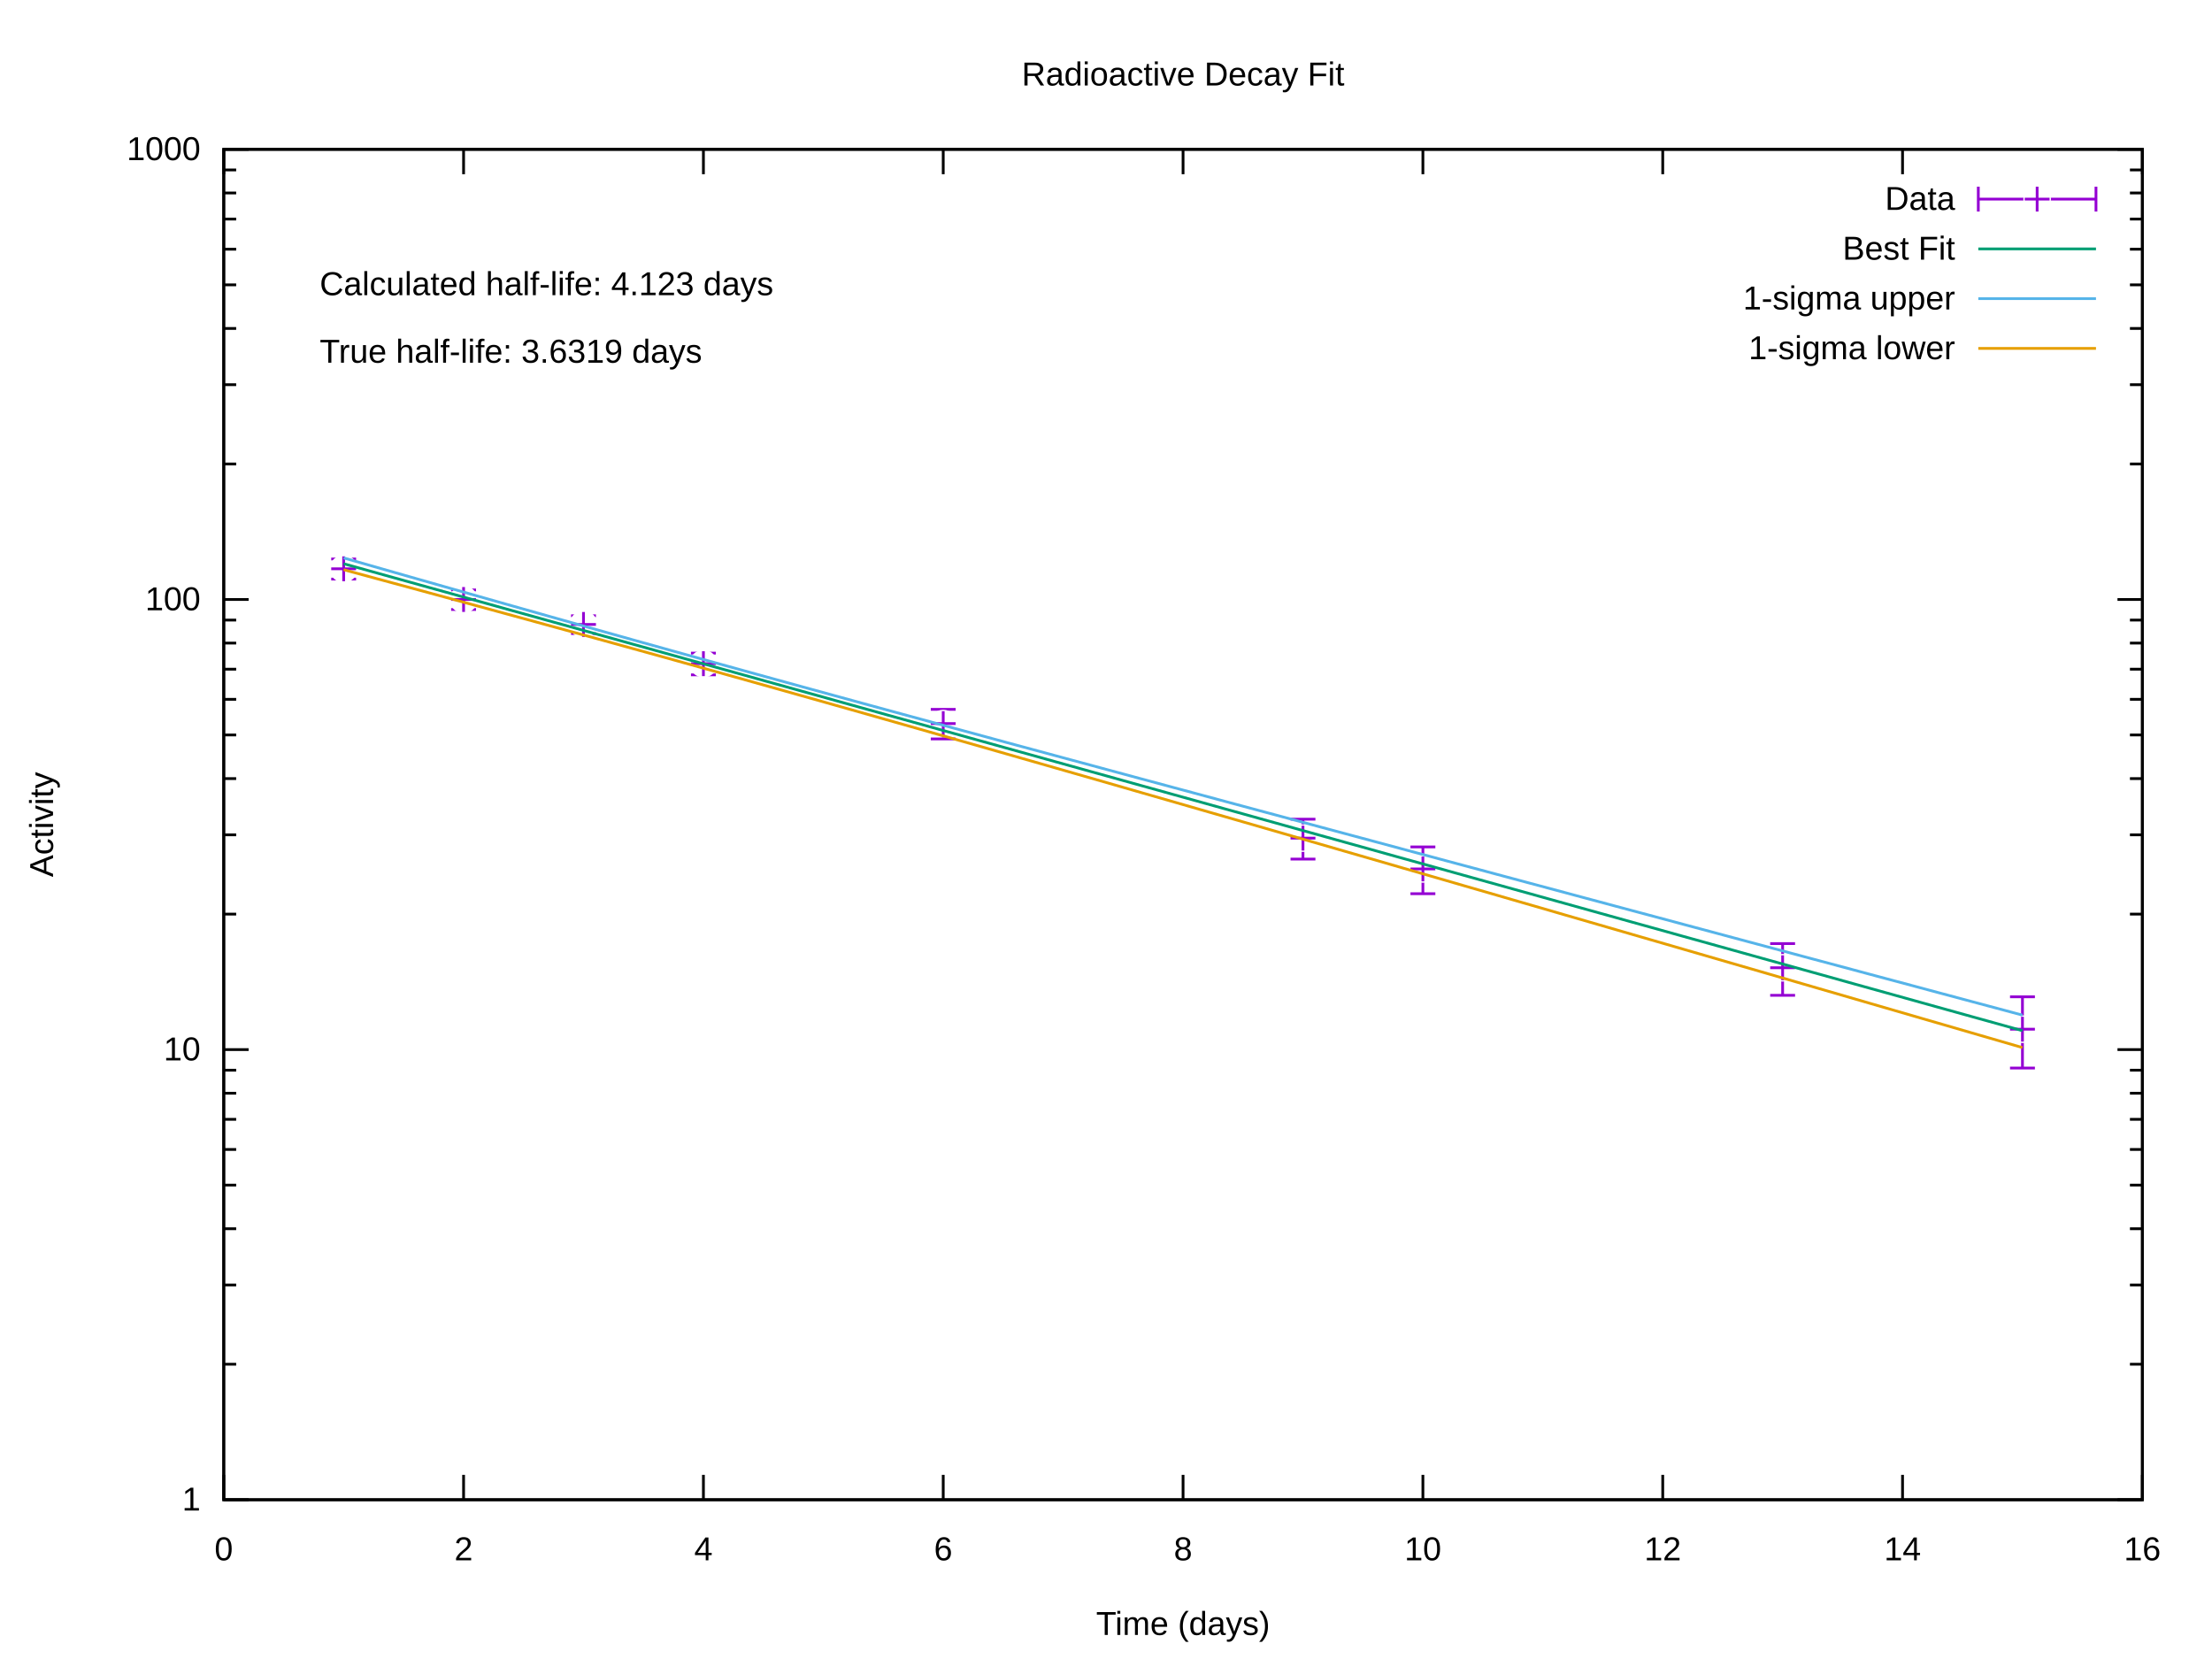
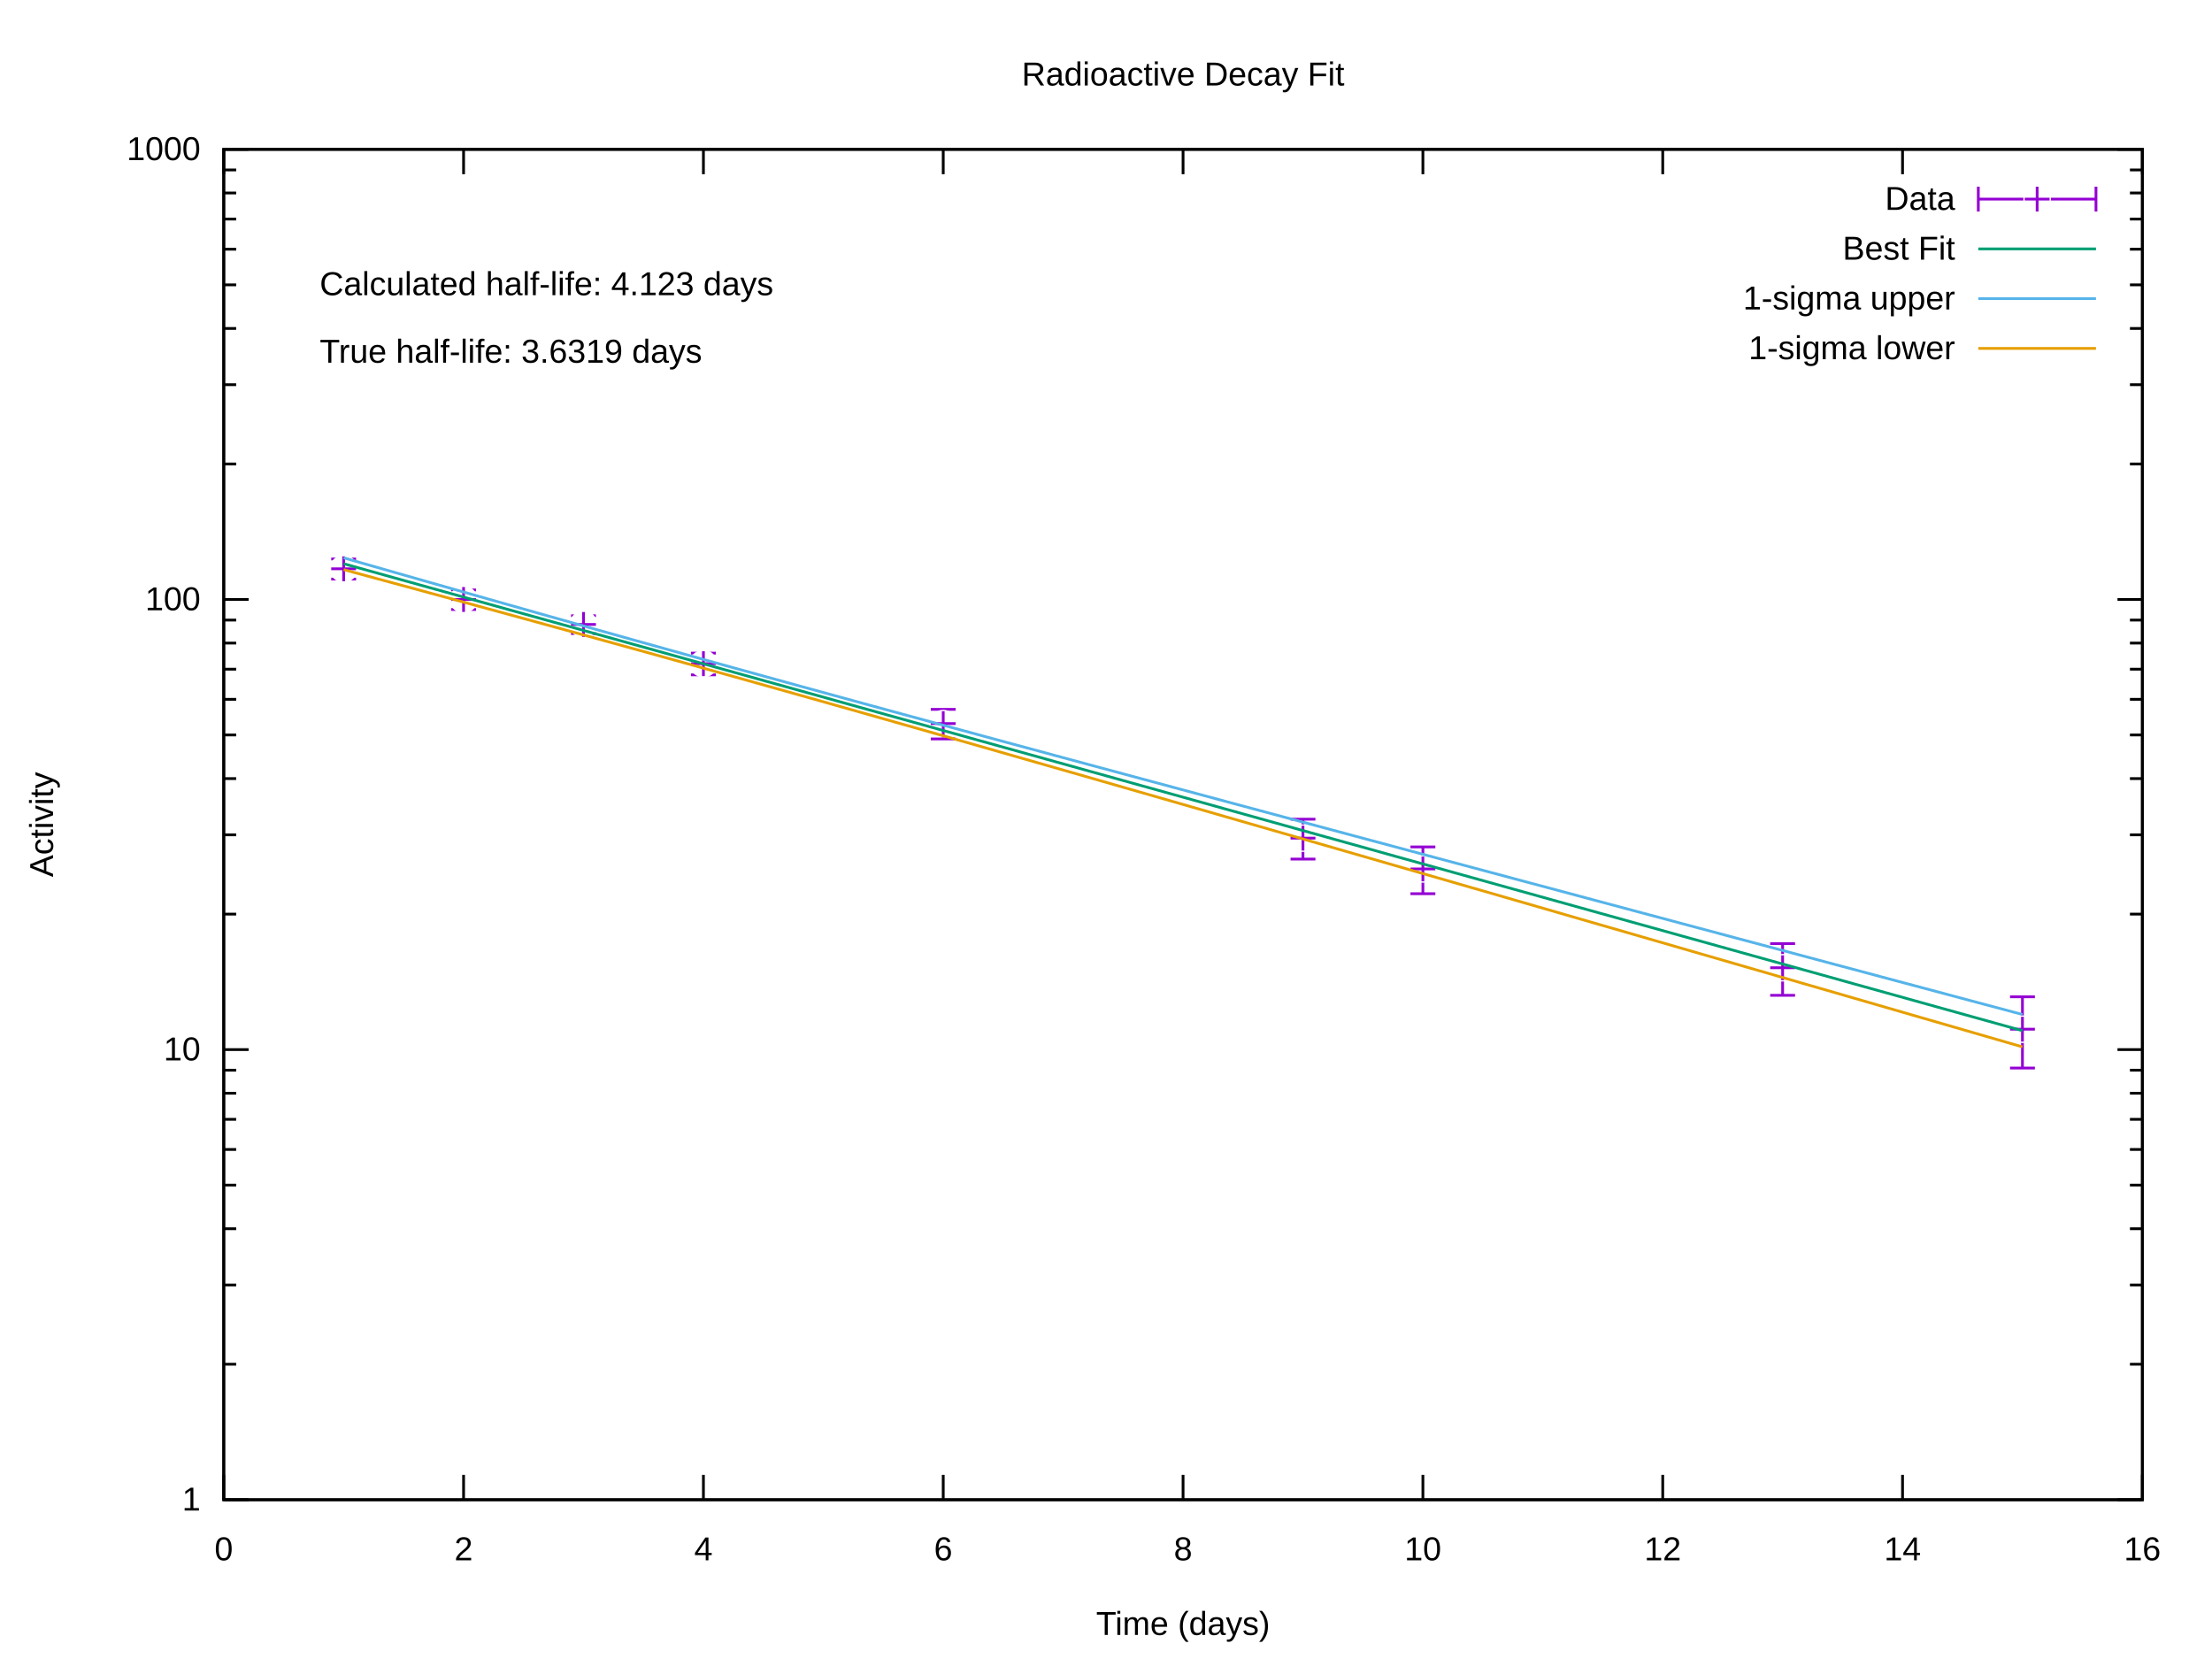
<svg xmlns="http://www.w3.org/2000/svg" xmlns:xlink="http://www.w3.org/1999/xlink" width="800" height="600" viewBox="0 0 800 600">
  <g id="gnuplot_canvas">
    <rect x="0" y="0" width="800" height="600" fill="none" />
    <defs>
      <circle id="gpDot" r="0.5" stroke-width="0.5" stroke="currentColor" />
      <path id="gpPt0" stroke-width="0.222" stroke="currentColor" d="M-1,0 h2 M0,-1 v2" />
      <path id="gpPt1" stroke-width="0.222" stroke="currentColor" d="M-1,-1 L1,1 M1,-1 L-1,1" />
      <path id="gpPt2" stroke-width="0.222" stroke="currentColor" d="M-1,0 L1,0 M0,-1 L0,1 M-1,-1 L1,1 M-1,1 L1,-1" />
      <rect id="gpPt3" stroke-width="0.222" stroke="currentColor" x="-1" y="-1" width="2" height="2" />
      <rect id="gpPt4" stroke-width="0.222" stroke="currentColor" fill="currentColor" x="-1" y="-1" width="2" height="2" />
      <circle id="gpPt5" stroke-width="0.222" stroke="currentColor" cx="0" cy="0" r="1" />
      <use xlink:href="#gpPt5" id="gpPt6" fill="currentColor" stroke="none" />
      <path id="gpPt7" stroke-width="0.222" stroke="currentColor" d="M0,-1.33 L-1.33,0.67 L1.33,0.67 z" />
      <use xlink:href="#gpPt7" id="gpPt8" fill="currentColor" stroke="none" />
      <use xlink:href="#gpPt7" id="gpPt9" stroke="currentColor" transform="rotate(180)" />
      <use xlink:href="#gpPt9" id="gpPt10" fill="currentColor" stroke="none" />
      <use xlink:href="#gpPt3" id="gpPt11" stroke="currentColor" transform="rotate(45)" />
      <use xlink:href="#gpPt11" id="gpPt12" fill="currentColor" stroke="none" />
      <path id="gpPt13" stroke-width="0.222" stroke="currentColor" d="M0,1.330 L1.265,0.411 L0.782,-1.067 L-0.782,-1.076 L-1.265,0.411 z" />
      <use xlink:href="#gpPt13" id="gpPt14" fill="currentColor" stroke="none" />
      <filter id="textbox" filterUnits="objectBoundingBox" x="0" y="0" height="1" width="1">
        <feFlood flood-color="white" flood-opacity="1" result="bgnd" />
        <feComposite in="SourceGraphic" in2="bgnd" operator="atop" />
      </filter>
      <filter id="greybox" filterUnits="objectBoundingBox" x="0" y="0" height="1" width="1">
        <feFlood flood-color="lightgrey" flood-opacity="1" result="grey" />
        <feComposite in="SourceGraphic" in2="grey" operator="atop" />
      </filter>
    </defs>
    <g fill="none" color="white" stroke="currentColor" stroke-width="1.00" stroke-linecap="butt" stroke-linejoin="miter">
</g>
    <g fill="none" color="black" stroke="currentColor" stroke-width="1.00" stroke-linecap="butt" stroke-linejoin="miter">
      <path stroke="black" d="M80.92,542.40 L89.92,542.40 M774.82,542.40 L765.82,542.40  " />
      <g transform="translate(72.53,546.30)" stroke="none" fill="black" font-family="Arial" font-size="12.00" text-anchor="end">
        <text>
          <tspan font-family="Arial"> 1</tspan>
        </text>
      </g>
    </g>
    <g fill="none" color="black" stroke="currentColor" stroke-width="1.00" stroke-linecap="butt" stroke-linejoin="miter">
      <path stroke="black" d="M80.92,493.39 L85.42,493.39 M774.82,493.39 L770.32,493.39 M80.92,464.73 L85.42,464.73 M774.82,464.73 L770.32,464.73   M80.92,444.39 L85.42,444.39 M774.82,444.39 L770.32,444.39 M80.92,428.61 L85.42,428.61 M774.82,428.61 L770.32,428.61   M80.92,415.72 L85.42,415.72 M774.82,415.72 L770.32,415.72 M80.92,404.82 L85.42,404.82 M774.82,404.82 L770.32,404.82   M80.92,395.38 L85.42,395.38 M774.82,395.38 L770.32,395.38 M80.92,387.05 L85.42,387.05 M774.82,387.05 L770.32,387.05   M80.92,379.60 L89.92,379.60 M774.82,379.60 L765.82,379.60  " />
      <g transform="translate(72.53,383.50)" stroke="none" fill="black" font-family="Arial" font-size="12.00" text-anchor="end">
        <text>
          <tspan font-family="Arial"> 10</tspan>
        </text>
      </g>
    </g>
    <g fill="none" color="black" stroke="currentColor" stroke-width="1.00" stroke-linecap="butt" stroke-linejoin="miter">
      <path stroke="black" d="M80.92,330.60 L85.42,330.60 M774.82,330.60 L770.32,330.60 M80.92,301.93 L85.42,301.93 M774.82,301.93 L770.32,301.93   M80.92,281.59 L85.42,281.59 M774.82,281.59 L770.32,281.59 M80.92,265.81 L85.42,265.81 M774.82,265.81 L770.32,265.81   M80.92,252.92 L85.42,252.92 M774.82,252.92 L770.32,252.92 M80.92,242.02 L85.42,242.02 M774.82,242.02 L770.32,242.02   M80.92,232.58 L85.42,232.58 M774.82,232.58 L770.32,232.58 M80.92,224.26 L85.42,224.26 M774.82,224.26 L770.32,224.26   M80.92,216.81 L89.92,216.81 M774.82,216.81 L765.82,216.81  " />
      <g transform="translate(72.53,220.71)" stroke="none" fill="black" font-family="Arial" font-size="12.00" text-anchor="end">
        <text>
          <tspan font-family="Arial"> 100</tspan>
        </text>
      </g>
    </g>
    <g fill="none" color="black" stroke="currentColor" stroke-width="1.00" stroke-linecap="butt" stroke-linejoin="miter">
      <path stroke="black" d="M80.92,167.80 L85.42,167.80 M774.82,167.80 L770.32,167.80 M80.92,139.13 L85.42,139.13 M774.82,139.13 L770.32,139.13   M80.92,118.79 L85.42,118.79 M774.82,118.79 L770.32,118.79 M80.92,103.02 L85.42,103.02 M774.82,103.02 L770.32,103.02   M80.92,90.13 L85.42,90.13 M774.82,90.13 L770.32,90.13 M80.92,79.23 L85.42,79.23 M774.82,79.23 L770.32,79.23   M80.92,69.79 L85.42,69.79 M774.82,69.79 L770.32,69.79 M80.92,61.46 L85.42,61.46 M774.82,61.46 L770.32,61.46   M80.92,54.01 L89.92,54.01 M774.82,54.01 L765.82,54.01  " />
      <g transform="translate(72.53,57.91)" stroke="none" fill="black" font-family="Arial" font-size="12.00" text-anchor="end">
        <text>
          <tspan font-family="Arial"> 1000</tspan>
        </text>
      </g>
    </g>
    <g fill="none" color="black" stroke="currentColor" stroke-width="1.00" stroke-linecap="butt" stroke-linejoin="miter">
      <path stroke="black" d="M80.92,542.40 L80.92,533.40 M80.92,54.01 L80.92,63.01  " />
      <g transform="translate(80.92,564.30)" stroke="none" fill="black" font-family="Arial" font-size="12.00" text-anchor="middle">
        <text>
          <tspan font-family="Arial"> 0</tspan>
        </text>
      </g>
    </g>
    <g fill="none" color="black" stroke="currentColor" stroke-width="1.00" stroke-linecap="butt" stroke-linejoin="miter">
      <path stroke="black" d="M167.66,542.40 L167.66,533.40 M167.66,54.01 L167.66,63.01  " />
      <g transform="translate(167.66,564.30)" stroke="none" fill="black" font-family="Arial" font-size="12.00" text-anchor="middle">
        <text>
          <tspan font-family="Arial"> 2</tspan>
        </text>
      </g>
    </g>
    <g fill="none" color="black" stroke="currentColor" stroke-width="1.00" stroke-linecap="butt" stroke-linejoin="miter">
      <path stroke="black" d="M254.40,542.40 L254.40,533.40 M254.40,54.01 L254.40,63.01  " />
      <g transform="translate(254.40,564.30)" stroke="none" fill="black" font-family="Arial" font-size="12.00" text-anchor="middle">
        <text>
          <tspan font-family="Arial"> 4</tspan>
        </text>
      </g>
    </g>
    <g fill="none" color="black" stroke="currentColor" stroke-width="1.00" stroke-linecap="butt" stroke-linejoin="miter">
      <path stroke="black" d="M341.13,542.40 L341.13,533.40 M341.13,54.01 L341.13,63.01  " />
      <g transform="translate(341.13,564.30)" stroke="none" fill="black" font-family="Arial" font-size="12.00" text-anchor="middle">
        <text>
          <tspan font-family="Arial"> 6</tspan>
        </text>
      </g>
    </g>
    <g fill="none" color="black" stroke="currentColor" stroke-width="1.00" stroke-linecap="butt" stroke-linejoin="miter">
      <path stroke="black" d="M427.87,542.40 L427.87,533.40 M427.87,54.01 L427.87,63.01  " />
      <g transform="translate(427.87,564.30)" stroke="none" fill="black" font-family="Arial" font-size="12.00" text-anchor="middle">
        <text>
          <tspan font-family="Arial"> 8</tspan>
        </text>
      </g>
    </g>
    <g fill="none" color="black" stroke="currentColor" stroke-width="1.00" stroke-linecap="butt" stroke-linejoin="miter">
      <path stroke="black" d="M514.61,542.40 L514.61,533.40 M514.61,54.01 L514.61,63.01  " />
      <g transform="translate(514.61,564.30)" stroke="none" fill="black" font-family="Arial" font-size="12.00" text-anchor="middle">
        <text>
          <tspan font-family="Arial"> 10</tspan>
        </text>
      </g>
    </g>
    <g fill="none" color="black" stroke="currentColor" stroke-width="1.00" stroke-linecap="butt" stroke-linejoin="miter">
      <path stroke="black" d="M601.35,542.40 L601.35,533.40 M601.35,54.01 L601.35,63.01  " />
      <g transform="translate(601.35,564.30)" stroke="none" fill="black" font-family="Arial" font-size="12.00" text-anchor="middle">
        <text>
          <tspan font-family="Arial"> 12</tspan>
        </text>
      </g>
    </g>
    <g fill="none" color="black" stroke="currentColor" stroke-width="1.00" stroke-linecap="butt" stroke-linejoin="miter">
      <path stroke="black" d="M688.08,542.40 L688.08,533.40 M688.08,54.01 L688.08,63.01  " />
      <g transform="translate(688.08,564.30)" stroke="none" fill="black" font-family="Arial" font-size="12.00" text-anchor="middle">
        <text>
          <tspan font-family="Arial"> 14</tspan>
        </text>
      </g>
    </g>
    <g fill="none" color="black" stroke="currentColor" stroke-width="1.00" stroke-linecap="butt" stroke-linejoin="miter">
      <path stroke="black" d="M774.82,542.40 L774.82,533.40 M774.82,54.01 L774.82,63.01  " />
      <g transform="translate(774.82,564.30)" stroke="none" fill="black" font-family="Arial" font-size="12.00" text-anchor="middle">
        <text>
          <tspan font-family="Arial"> 16</tspan>
        </text>
      </g>
    </g>
    <g fill="none" color="black" stroke="currentColor" stroke-width="1.00" stroke-linecap="butt" stroke-linejoin="miter">
</g>
    <g fill="none" color="black" stroke="currentColor" stroke-width="1.00" stroke-linecap="butt" stroke-linejoin="miter">
      <path stroke="black" d="M80.92,54.01 L80.92,542.40 L774.82,542.40 L774.82,54.01 L80.92,54.01 Z  " />
      <g transform="translate(115.62,106.75)" stroke="none" fill="black" font-family="Arial" font-size="12.00" text-anchor="start">
        <text>
          <tspan font-family="Arial">Calculated half-life: 4.123 days</tspan>
        </text>
      </g>
      <g transform="translate(115.62,131.17)" stroke="none" fill="black" font-family="Arial" font-size="12.00" text-anchor="start">
        <text>
          <tspan font-family="Arial">True half-life: 3.6319 days</tspan>
        </text>
      </g>
    </g>
    <g fill="none" color="black" stroke="currentColor" stroke-width="1.00" stroke-linecap="butt" stroke-linejoin="miter">
</g>
    <g id="gnuplot_plot_1">
      <g fill="none" color="black" stroke="currentColor" stroke-width="1.00" stroke-linecap="butt" stroke-linejoin="miter">
        <g transform="translate(707.09,75.91)" stroke="none" fill="black" font-family="Arial" font-size="12.00" text-anchor="end">
          <text>
            <tspan font-family="Arial">Data</tspan>
          </text>
        </g>
      </g>
      <g fill="none" color="black" stroke="currentColor" stroke-width="1.00" stroke-linecap="butt" stroke-linejoin="miter">
        <path stroke="rgb(148,   0, 211)" d="M715.48,72.01 L758.04,72.01 M715.48,67.51 L715.48,76.51 M758.04,67.51 L758.04,76.51 M124.29,209.43 L124.29,202.17   M119.79,209.43 L128.79,209.43 M119.79,202.17 L128.79,202.17 M167.66,220.43 L167.66,213.36 M163.16,220.43 L172.16,220.43   M163.16,213.36 L172.16,213.36 M211.03,229.13 L211.03,222.70 M206.53,229.13 L215.53,229.13 M206.53,222.70 L215.53,222.70   M254.40,244.07 L254.40,236.21 M249.90,244.07 L258.90,244.07 M249.90,236.21 L258.90,236.21 M341.13,267.24 L341.13,256.55   M336.63,267.24 L345.63,267.24 M336.63,256.55 L345.63,256.55 M471.24,310.70 L471.24,296.27 M466.74,310.70 L475.74,310.70   M466.74,296.27 L475.74,296.27 M514.61,323.22 L514.61,306.30 M510.11,323.22 L519.11,323.22 M510.11,306.30 L519.11,306.30   M644.71,359.97 L644.71,341.26 M640.21,359.97 L649.21,359.97 M640.21,341.26 L649.21,341.26 M731.45,386.27 L731.45,360.51   M726.95,386.27 L735.95,386.27 M726.95,360.51 L735.95,360.51  " />
      </g>
      <g fill="none" color="black" stroke="currentColor" stroke-width="1.00" stroke-linecap="butt" stroke-linejoin="miter">
        <use xlink:href="#gpPt6" transform="translate(124.29,205.71) scale(4.50)" color="white" />
      </g>
      <g fill="none" color="black" stroke="currentColor" stroke-width="1.00" stroke-linecap="butt" stroke-linejoin="miter">
        <use xlink:href="#gpPt0" transform="translate(124.29,205.71) scale(4.50)" color="rgb(148,   0, 211)" />
        <use xlink:href="#gpPt6" transform="translate(167.66,216.81) scale(4.50)" color="white" />
      </g>
      <g fill="none" color="black" stroke="currentColor" stroke-width="1.00" stroke-linecap="butt" stroke-linejoin="miter">
        <use xlink:href="#gpPt0" transform="translate(167.66,216.81) scale(4.50)" color="rgb(148,   0, 211)" />
        <use xlink:href="#gpPt6" transform="translate(211.03,225.84) scale(4.50)" color="white" />
      </g>
      <g fill="none" color="black" stroke="currentColor" stroke-width="1.00" stroke-linecap="butt" stroke-linejoin="miter">
        <use xlink:href="#gpPt0" transform="translate(211.03,225.84) scale(4.50)" color="rgb(148,   0, 211)" />
        <use xlink:href="#gpPt6" transform="translate(254.40,240.03) scale(4.50)" color="white" />
      </g>
      <g fill="none" color="black" stroke="currentColor" stroke-width="1.00" stroke-linecap="butt" stroke-linejoin="miter">
        <use xlink:href="#gpPt0" transform="translate(254.40,240.03) scale(4.50)" color="rgb(148,   0, 211)" />
        <use xlink:href="#gpPt6" transform="translate(341.13,261.69) scale(4.50)" color="white" />
      </g>
      <g fill="none" color="black" stroke="currentColor" stroke-width="1.00" stroke-linecap="butt" stroke-linejoin="miter">
        <use xlink:href="#gpPt0" transform="translate(341.13,261.69) scale(4.50)" color="rgb(148,   0, 211)" />
        <use xlink:href="#gpPt6" transform="translate(471.24,303.12) scale(4.50)" color="white" />
      </g>
      <g fill="none" color="black" stroke="currentColor" stroke-width="1.00" stroke-linecap="butt" stroke-linejoin="miter">
        <use xlink:href="#gpPt0" transform="translate(471.24,303.12) scale(4.50)" color="rgb(148,   0, 211)" />
        <use xlink:href="#gpPt6" transform="translate(514.61,314.26) scale(4.50)" color="white" />
      </g>
      <g fill="none" color="black" stroke="currentColor" stroke-width="1.00" stroke-linecap="butt" stroke-linejoin="miter">
        <use xlink:href="#gpPt0" transform="translate(514.61,314.26) scale(4.50)" color="rgb(148,   0, 211)" />
        <use xlink:href="#gpPt6" transform="translate(644.71,350.00) scale(4.50)" color="white" />
      </g>
      <g fill="none" color="black" stroke="currentColor" stroke-width="1.00" stroke-linecap="butt" stroke-linejoin="miter">
        <use xlink:href="#gpPt0" transform="translate(644.71,350.00) scale(4.50)" color="rgb(148,   0, 211)" />
        <use xlink:href="#gpPt6" transform="translate(731.45,372.22) scale(4.50)" color="white" />
      </g>
      <g fill="none" color="black" stroke="currentColor" stroke-width="1.00" stroke-linecap="butt" stroke-linejoin="miter">
        <use xlink:href="#gpPt0" transform="translate(731.45,372.22) scale(4.50)" color="rgb(148,   0, 211)" />
        <use xlink:href="#gpPt6" transform="translate(736.76,72.01) scale(4.50)" color="white" />
      </g>
      <g fill="none" color="black" stroke="currentColor" stroke-width="1.00" stroke-linecap="butt" stroke-linejoin="miter">
        <use xlink:href="#gpPt0" transform="translate(736.76,72.01) scale(4.50)" color="rgb(148,   0, 211)" />
      </g>
    </g>
    <g id="gnuplot_plot_2">
      <g fill="none" color="black" stroke="currentColor" stroke-width="1.00" stroke-linecap="butt" stroke-linejoin="miter">
        <g transform="translate(707.09,93.91)" stroke="none" fill="black" font-family="Arial" font-size="12.00" text-anchor="end">
          <text>
            <tspan font-family="Arial">Best Fit</tspan>
          </text>
        </g>
      </g>
      <g fill="none" color="black" stroke="currentColor" stroke-width="1.00" stroke-linecap="butt" stroke-linejoin="miter">
        <path stroke="rgb(  0, 158, 115)" d="M715.48,90.01 L758.04,90.01 M124.29,203.88 L130.42,205.58 L136.55,207.29 L142.69,209.00 L148.82,210.70 L154.95,212.41   L161.09,214.11 L167.22,215.82 L173.35,217.52 L179.49,219.23 L185.62,220.94 L191.75,222.64 L197.88,224.35 L204.02,226.05   L210.15,227.76 L216.28,229.47 L222.42,231.17 L228.55,232.88 L234.68,234.58 L240.81,236.29 L246.95,238.00 L253.08,239.70   L259.21,241.41 L265.35,243.11 L271.48,244.82 L277.61,246.53 L283.75,248.23 L289.88,249.94 L296.01,251.64 L302.14,253.35   L308.28,255.06 L314.41,256.76 L320.54,258.47 L326.68,260.17 L332.81,261.88 L338.94,263.59 L345.08,265.29 L351.21,267.00   L357.34,268.70 L363.47,270.41 L369.61,272.11 L375.74,273.82 L381.87,275.53 L388.01,277.23 L394.14,278.94 L400.27,280.64   L406.40,282.35 L412.54,284.06 L418.67,285.76 L424.80,287.47 L430.94,289.17 L437.07,290.88 L443.20,292.59 L449.34,294.29   L455.47,296.00 L461.60,297.70 L467.73,299.41 L473.87,301.12 L480.00,302.82 L486.13,304.53 L492.27,306.23 L498.40,307.94   L504.53,309.65 L510.66,311.35 L516.80,313.06 L522.93,314.76 L529.06,316.47 L535.20,318.18 L541.33,319.88 L547.46,321.59   L553.60,323.29 L559.73,325.00 L565.86,326.70 L571.99,328.41 L578.13,330.12 L584.26,331.82 L590.39,333.53 L596.53,335.23   L602.66,336.94 L608.79,338.65 L614.93,340.35 L621.06,342.06 L627.19,343.76 L633.32,345.47 L639.46,347.18 L645.59,348.88   L651.72,350.59 L657.86,352.29 L663.99,354.00 L670.12,355.71 L676.25,357.41 L682.39,359.12 L688.52,360.82 L694.65,362.53   L700.79,364.24 L706.92,365.94 L713.05,367.65 L719.19,369.35 L725.32,371.06 L731.45,372.77  " />
      </g>
    </g>
    <g id="gnuplot_plot_3">
      <g fill="none" color="black" stroke="currentColor" stroke-width="1.00" stroke-linecap="butt" stroke-linejoin="miter">
        <g transform="translate(707.09,111.91)" stroke="none" fill="black" font-family="Arial" font-size="12.00" text-anchor="end">
          <text>
            <tspan font-family="Arial">1-sigma upper</tspan>
          </text>
        </g>
      </g>
      <g fill="none" color="black" stroke="currentColor" stroke-width="1.00" stroke-linecap="butt" stroke-linejoin="miter">
-         <path stroke="rgb( 86, 180, 233)" d="M715.48,108.01 L758.04,108.01 M124.29,201.78 L130.42,203.53 L136.55,205.28 L142.69,207.03 L148.82,208.78 L154.95,210.52   L161.09,212.27 L167.22,214.01 L173.35,215.75 L179.49,217.49 L185.62,219.23 L191.75,220.96 L197.88,222.69 L204.02,224.42   L210.15,226.15 L216.28,227.87 L222.42,229.59 L228.55,231.31 L234.68,233.02 L240.81,234.73 L246.95,236.44 L253.08,238.14   L259.21,239.85 L265.35,241.54 L271.48,243.24 L277.61,244.93 L283.75,246.62 L289.88,248.31 L296.01,249.99 L302.14,251.67   L308.28,253.35 L314.41,255.03 L320.54,256.70 L326.68,258.37 L332.81,260.04 L338.94,261.71 L345.08,263.38 L351.21,265.04   L357.34,266.70 L363.47,268.37 L369.61,270.03 L375.74,271.68 L381.87,273.34 L388.01,275.00 L394.14,276.65 L400.27,278.31   L406.40,279.96 L412.54,281.62 L418.67,283.27 L424.80,284.92 L430.94,286.57 L437.07,288.22 L443.20,289.87 L449.34,291.52   L455.47,293.17 L461.60,294.81 L467.73,296.46 L473.87,298.11 L480.00,299.76 L486.13,301.40 L492.27,303.05 L498.40,304.69   L504.53,306.34 L510.66,307.99 L516.80,309.63 L522.93,311.28 L529.06,312.92 L535.20,314.56 L541.33,316.21 L547.46,317.85   L553.60,319.50 L559.73,321.14 L565.86,322.78 L571.99,324.43 L578.13,326.07 L584.26,327.72 L590.39,329.36 L596.53,331.00   L602.66,332.64 L608.79,334.29 L614.93,335.93 L621.06,337.57 L627.19,339.22 L633.32,340.86 L639.46,342.50 L645.59,344.14   L651.72,345.79 L657.86,347.43 L663.99,349.07 L670.12,350.71 L676.25,352.36 L682.39,354.00 L688.52,355.64 L694.65,357.28   L700.79,358.93 L706.92,360.57 L713.05,362.21 L719.19,363.85 L725.32,365.49 L731.45,367.14  " />
+         <path stroke="rgb( 86, 180, 233)" d="M715.48,108.01 L758.04,108.01 M124.29,201.74 L130.42,203.50 L136.55,205.25 L142.69,207.00 L148.82,208.75 L154.95,210.50   L161.09,212.24 L167.22,213.99 L173.35,215.73 L179.49,217.47 L185.62,219.20 L191.75,220.94 L197.88,222.67 L204.02,224.40   L210.15,226.13 L216.28,227.85 L222.42,229.57 L228.55,231.29 L234.68,233.00 L240.81,234.71 L246.95,236.42 L253.08,238.13   L259.21,239.83 L265.35,241.53 L271.48,243.22 L277.61,244.91 L283.75,246.60 L289.88,248.29 L296.01,249.97 L302.14,251.65   L308.28,253.33 L314.41,255.01 L320.54,256.68 L326.68,258.35 L332.81,260.02 L338.94,261.69 L345.08,263.35 L351.21,265.01   L357.34,266.68 L363.47,268.34 L369.61,269.99 L375.74,271.65 L381.87,273.31 L388.01,274.96 L394.14,276.62 L400.27,278.27   L406.40,279.92 L412.54,281.57 L418.67,283.22 L424.80,284.87 L430.94,286.52 L437.07,288.17 L443.20,289.82 L449.34,291.46   L455.47,293.11 L461.60,294.75 L467.73,296.40 L473.87,298.04 L480.00,299.69 L486.13,301.33 L492.27,302.98 L498.40,304.62   L504.53,306.26 L510.66,307.90 L516.80,309.55 L522.93,311.19 L529.06,312.83 L535.20,314.47 L541.33,316.11 L547.46,317.75   L553.60,319.39 L559.73,321.03 L565.86,322.67 L571.99,324.31 L578.13,325.95 L584.26,327.59 L590.39,329.23 L596.53,330.87   L602.66,332.51 L608.79,334.15 L614.93,335.79 L621.06,337.43 L627.19,339.07 L633.32,340.70 L639.46,342.34 L645.59,343.98   L651.72,345.62 L657.86,347.26 L663.99,348.90 L670.12,350.53 L676.25,352.17 L682.39,353.81 L688.52,355.45 L694.65,357.08   L700.79,358.72 L706.92,360.36 L713.05,362.00 L719.19,363.63 L725.32,365.27 L731.45,366.91  " />
      </g>
    </g>
    <g id="gnuplot_plot_4">
      <g fill="none" color="black" stroke="currentColor" stroke-width="1.00" stroke-linecap="butt" stroke-linejoin="miter">
        <g transform="translate(707.09,129.91)" stroke="none" fill="black" font-family="Arial" font-size="12.00" text-anchor="end">
          <text>
            <tspan font-family="Arial">1-sigma lower</tspan>
          </text>
        </g>
      </g>
      <g fill="none" color="black" stroke="currentColor" stroke-width="1.00" stroke-linecap="butt" stroke-linejoin="miter">
-         <path stroke="rgb(230, 159,   0)" d="M715.48,126.01 L758.04,126.01 M124.29,206.04 L130.42,207.70 L136.55,209.36 L142.69,211.02 L148.82,212.68 L154.95,214.34   L161.09,216.01 L167.22,217.68 L173.35,219.35 L179.49,221.02 L185.62,222.69 L191.75,224.37 L197.88,226.05 L204.02,227.73   L210.15,229.41 L216.28,231.10 L222.42,232.79 L228.55,234.49 L234.68,236.18 L240.81,237.88 L246.95,239.59 L253.08,241.29   L259.21,243.00 L265.35,244.72 L271.48,246.44 L277.61,248.16 L283.75,249.88 L289.88,251.61 L296.01,253.33 L302.14,255.07   L308.28,256.80 L314.41,258.54 L320.54,260.28 L326.68,262.02 L332.81,263.76 L338.94,265.51 L345.08,267.26 L351.21,269.01   L357.34,270.76 L363.47,272.51 L369.61,274.27 L375.74,276.02 L381.87,277.78 L388.01,279.54 L394.14,281.30 L400.27,283.06   L406.40,284.82 L412.54,286.59 L418.67,288.35 L424.80,290.11 L430.94,291.88 L437.07,293.65 L443.20,295.41 L449.34,297.18   L455.47,298.95 L461.60,300.72 L467.73,302.49 L473.87,304.26 L480.00,306.03 L486.13,307.80 L492.27,309.57 L498.40,311.34   L504.53,313.11 L510.66,314.89 L516.80,316.66 L522.93,318.43 L529.06,320.21 L535.20,321.98 L541.33,323.75 L547.46,325.53   L553.60,327.30 L559.73,329.08 L565.86,330.86 L571.99,332.63 L578.13,334.41 L584.26,336.18 L590.39,337.96 L596.53,339.74   L602.66,341.51 L608.79,343.29 L614.93,345.07 L621.06,346.85 L627.19,348.63 L633.32,350.40 L639.46,352.18 L645.59,353.96   L651.72,355.74 L657.86,357.52 L663.99,359.30 L670.12,361.08 L676.25,362.86 L682.39,364.64 L688.52,366.42 L694.65,368.20   L700.79,369.98 L706.92,371.76 L713.05,373.54 L719.19,375.32 L725.32,377.10 L731.45,378.88  " />
+         <path stroke="rgb(230, 159,   0)" d="M715.48,126.01 L758.04,126.01 M124.29,206.01 L130.42,207.67 L136.55,209.33 L142.69,210.99 L148.82,212.65 L154.95,214.32   L161.09,215.98 L167.22,217.65 L173.35,219.32 L179.49,220.99 L185.62,222.67 L191.75,224.35 L197.88,226.03 L204.02,227.71   L210.15,229.39 L216.28,231.08 L222.42,232.77 L228.55,234.47 L234.68,236.16 L240.81,237.87 L246.95,239.57 L253.08,241.28   L259.21,242.99 L265.35,244.70 L271.48,246.42 L277.61,248.14 L283.75,249.86 L289.88,251.59 L296.01,253.31 L302.14,255.05   L308.28,256.78 L314.41,258.52 L320.54,260.26 L326.68,262.00 L332.81,263.74 L338.94,265.48 L345.08,267.23 L351.21,268.98   L357.34,270.73 L363.47,272.48 L369.61,274.24 L375.74,275.99 L381.87,277.75 L388.01,279.50 L394.14,281.26 L400.27,283.02   L406.40,284.78 L412.54,286.54 L418.67,288.30 L424.80,290.06 L430.94,291.83 L437.07,293.59 L443.20,295.36 L449.34,297.12   L455.47,298.89 L461.60,300.65 L467.73,302.42 L473.87,304.19 L480.00,305.95 L486.13,307.72 L492.27,309.49 L498.40,311.26   L504.53,313.03 L510.66,314.80 L516.80,316.57 L522.93,318.34 L529.06,320.11 L535.20,321.88 L541.33,323.65 L547.46,325.42   L553.60,327.19 L559.73,328.96 L565.86,330.74 L571.99,332.51 L578.13,334.28 L584.26,336.05 L590.39,337.82 L596.53,339.60   L602.66,341.37 L608.79,343.14 L614.93,344.92 L621.06,346.69 L627.19,348.46 L633.32,350.24 L639.46,352.01 L645.59,353.78   L651.72,355.56 L657.86,357.33 L663.99,359.10 L670.12,360.88 L676.25,362.65 L682.39,364.43 L688.52,366.20 L694.65,367.98   L700.79,369.75 L706.92,371.52 L713.05,373.30 L719.19,375.07 L725.32,376.85 L731.45,378.62  " />
      </g>
    </g>
    <g fill="none" color="white" stroke="rgb(230, 159,   0)" stroke-width="2.00" stroke-linecap="butt" stroke-linejoin="miter">
</g>
    <g fill="none" color="black" stroke="currentColor" stroke-width="2.00" stroke-linecap="butt" stroke-linejoin="miter">
</g>
    <g fill="none" color="black" stroke="black" stroke-width="1.00" stroke-linecap="butt" stroke-linejoin="miter">
</g>
    <g fill="none" color="black" stroke="currentColor" stroke-width="1.00" stroke-linecap="butt" stroke-linejoin="miter">
      <path stroke="black" d="M80.92,54.01 L80.92,542.40 L774.82,542.40 L774.82,54.01 L80.92,54.01 Z  " />
      <g transform="translate(19.18,298.21) rotate(270.00)" stroke="none" fill="black" font-family="Arial" font-size="12.00" text-anchor="middle">
        <text>
          <tspan font-family="Arial">Activity</tspan>
        </text>
      </g>
    </g>
    <g fill="none" color="black" stroke="currentColor" stroke-width="1.00" stroke-linecap="butt" stroke-linejoin="miter">
      <g transform="translate(427.87,591.30)" stroke="none" fill="black" font-family="Arial" font-size="12.00" text-anchor="middle">
        <text>
          <tspan font-family="Arial">Time (days)</tspan>
        </text>
      </g>
    </g>
    <g fill="none" color="black" stroke="currentColor" stroke-width="1.00" stroke-linecap="butt" stroke-linejoin="miter">
</g>
    <g fill="none" color="black" stroke="currentColor" stroke-width="1.00" stroke-linecap="butt" stroke-linejoin="miter">
      <g transform="translate(427.87,30.91)" stroke="none" fill="black" font-family="Arial" font-size="12.00" text-anchor="middle">
        <text>
          <tspan font-family="Arial">Radioactive Decay Fit</tspan>
        </text>
      </g>
    </g>
    <g fill="none" color="black" stroke="currentColor" stroke-width="1.00" stroke-linecap="butt" stroke-linejoin="miter">
</g>
  </g>
</svg>
